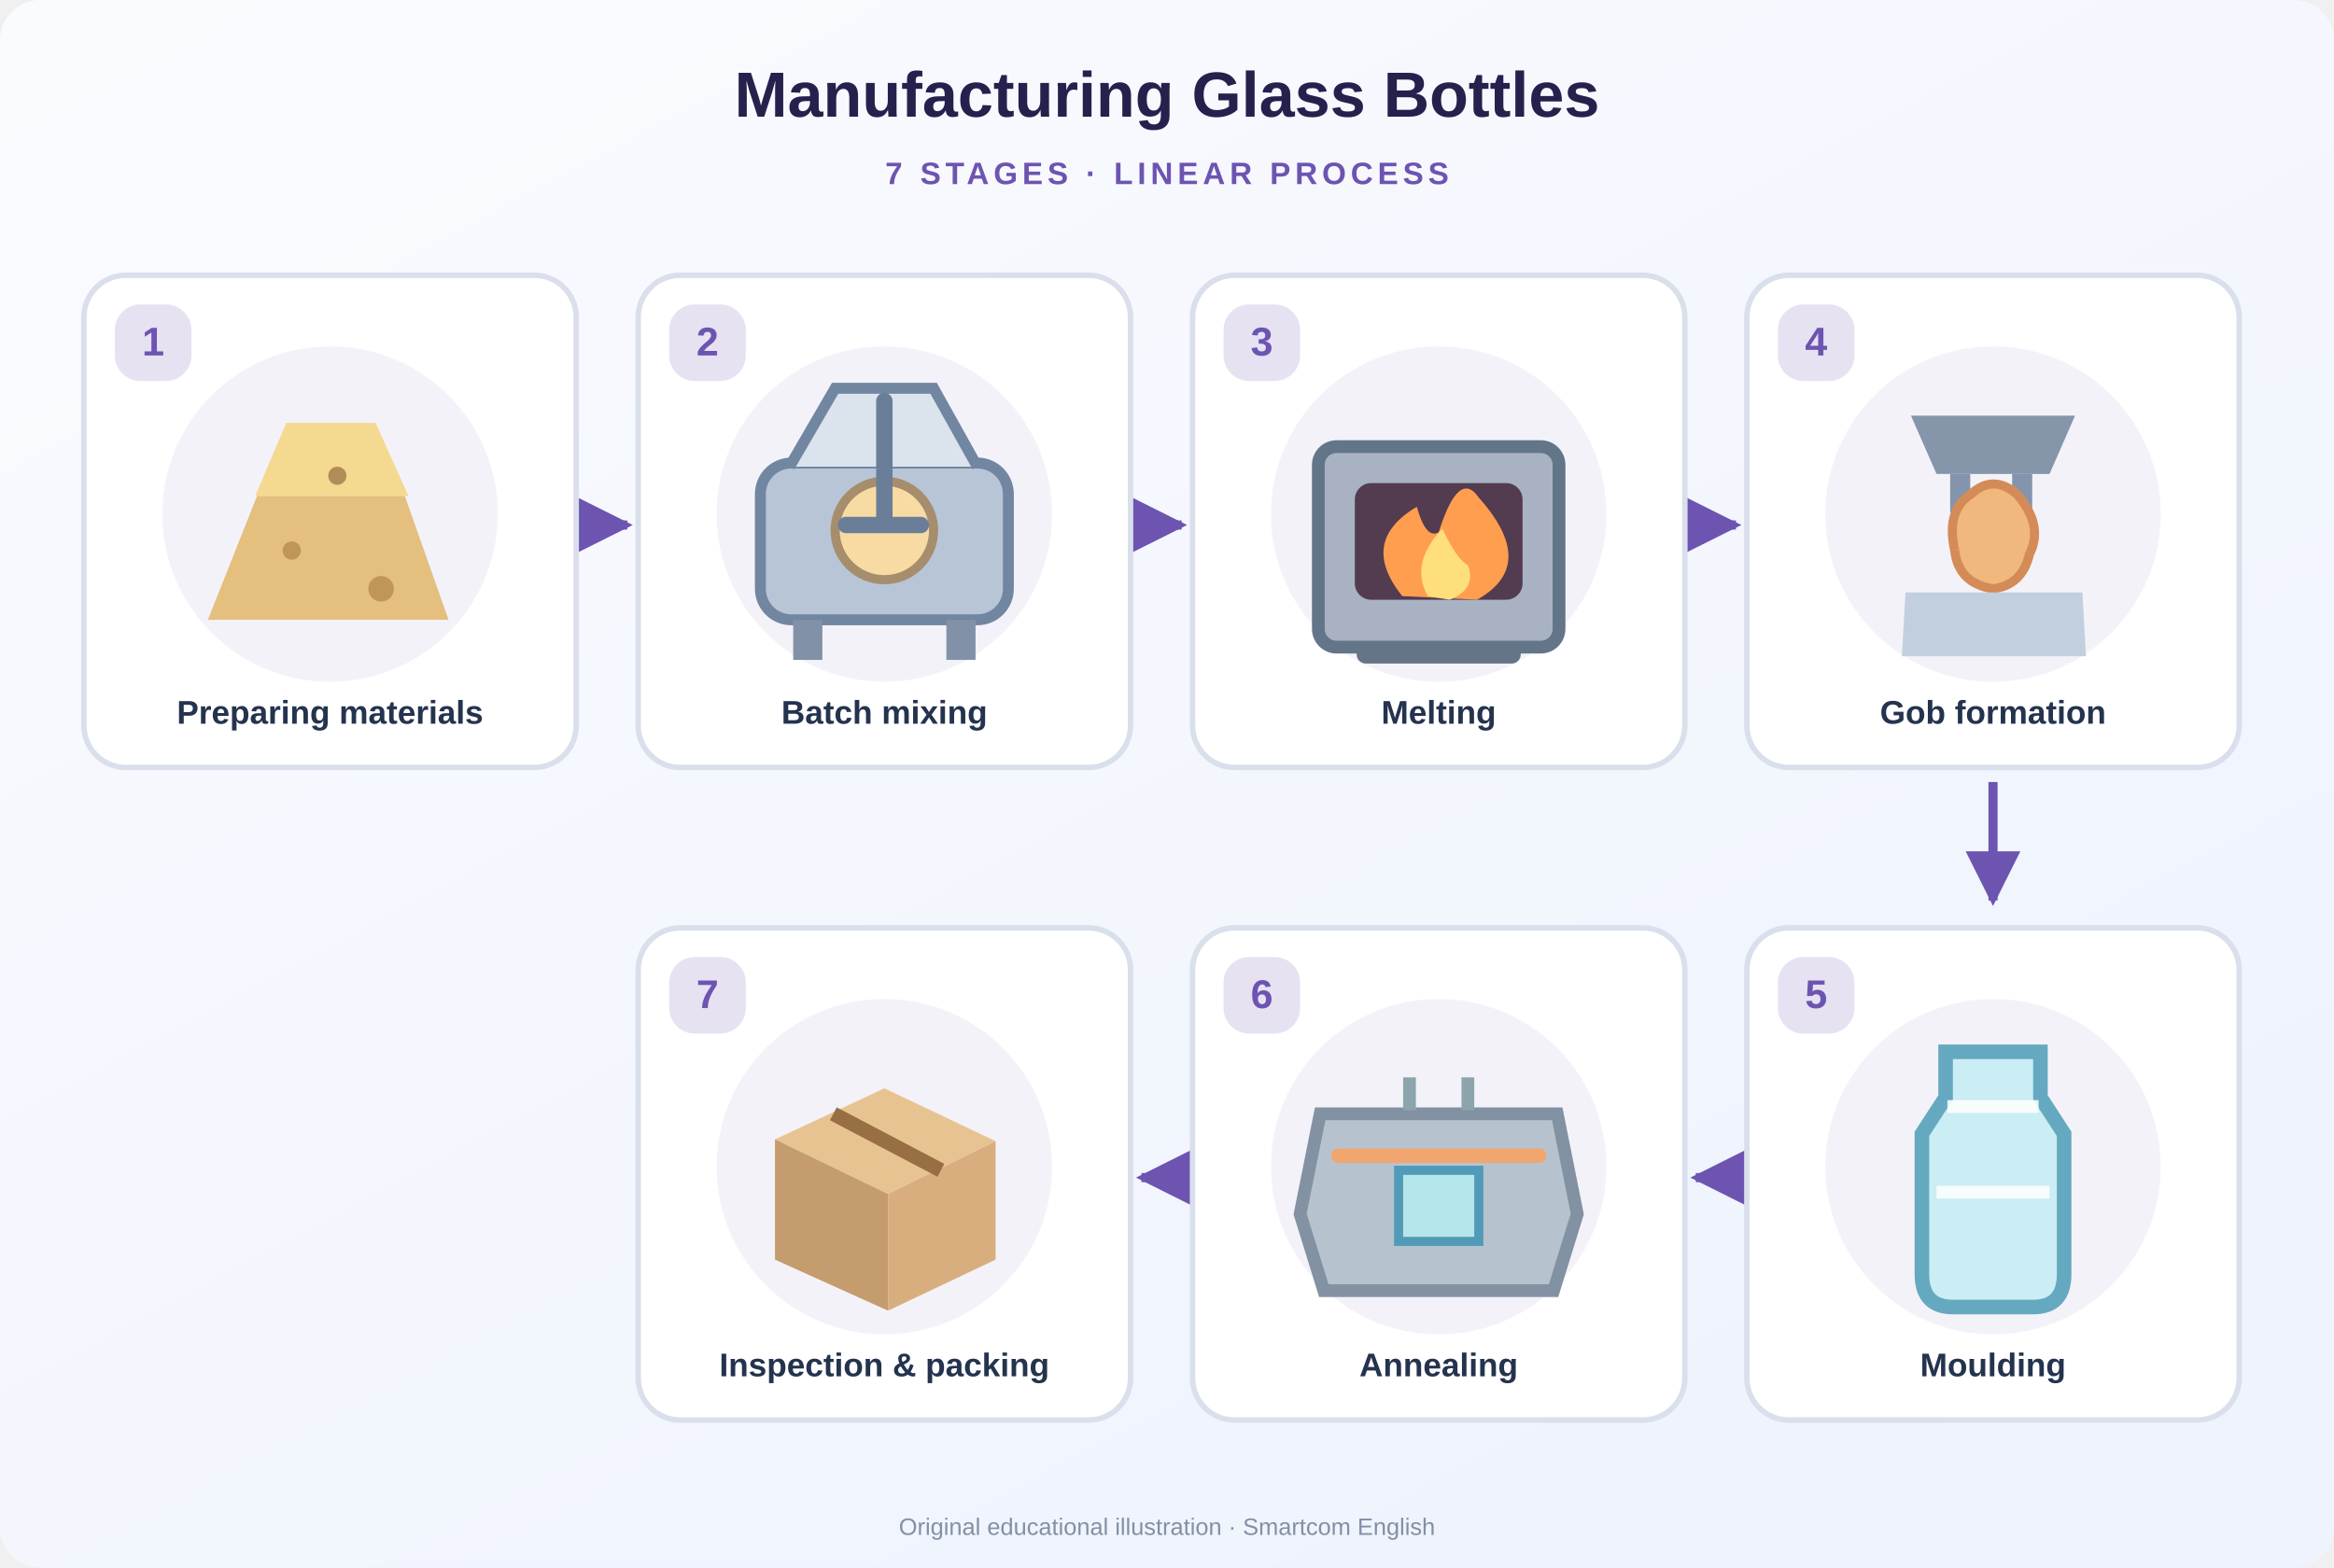
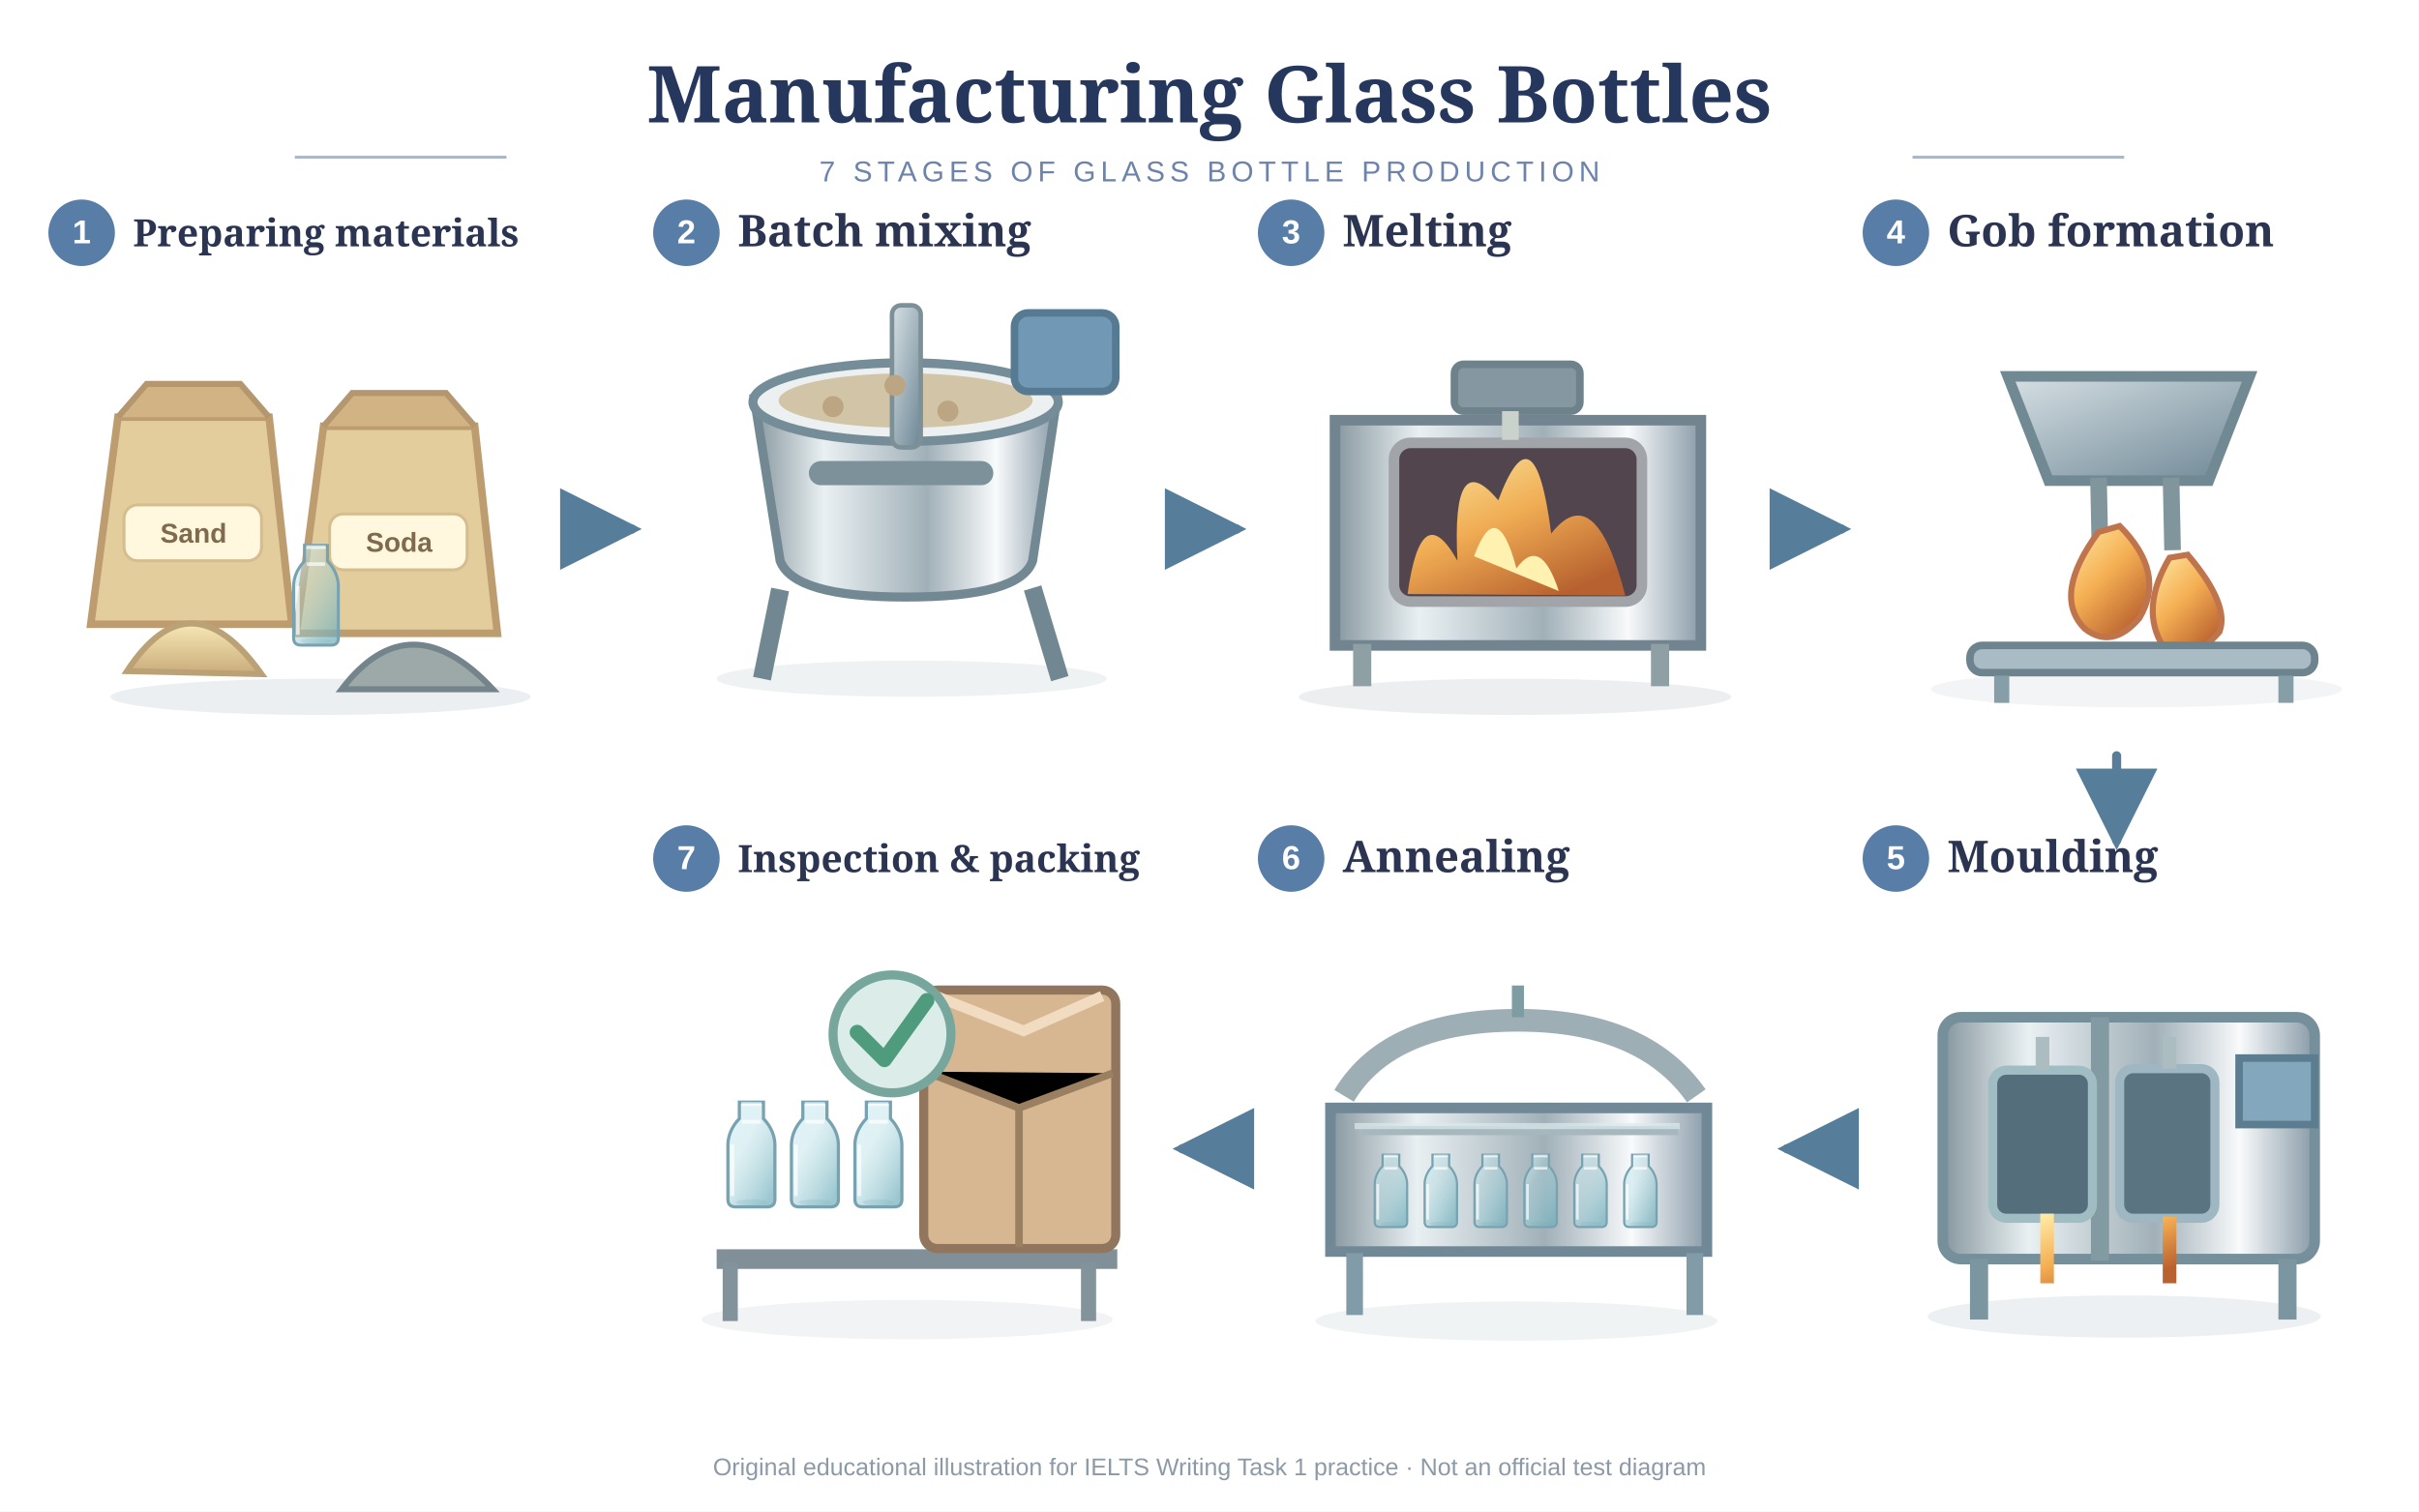
- <svg xmlns="http://www.w3.org/2000/svg" viewBox="0 0 1280 860" role="img" aria-label="Manufacturing Glass Bottles illustrated process diagram">
+ <svg xmlns="http://www.w3.org/2000/svg" width="1600" height="1000" viewBox="0 0 1600 1000" role="img" aria-labelledby="title desc">
  <defs>
-     <linearGradient id="bg" x2="0.8" y2="1">
-       <stop stop-color="#fafbff" />
-       <stop offset="1" stop-color="#eef3fc" />
-     </linearGradient>
-     <marker id="arrow" viewBox="0 0 10 10" refX="9" refY="5" markerWidth="6" markerHeight="6" orient="auto">
-       <path d="M0 0L10 5L0 10Z" fill="#6d54b1" />
+     <linearGradient id="steel" x1="0" x2="1">
+       <stop stop-color="#87979f" />
+       <stop offset=".23" stop-color="#e9f0f2" />
+       <stop offset=".57" stop-color="#a1b0b8" />
+       <stop offset=".8" stop-color="#f8fafb" />
+       <stop offset="1" stop-color="#899ba8" />
+     </linearGradient>
+     <linearGradient id="steelDark" x2="0.9" y2="1">
+       <stop stop-color="#d7e0e4" />
+       <stop offset="1" stop-color="#728b99" />
+     </linearGradient>
+     <linearGradient id="hot" x2=".7" y2="1">
+       <stop stop-color="#ffeaa4" />
+       <stop offset=".5" stop-color="#f5af53" />
+       <stop offset="1" stop-color="#ba622f" />
+     </linearGradient>
+     <linearGradient id="glass" x2=".8" y2="1">
+       <stop stop-color="#dff9ff" stop-opacity=".7" />
+       <stop offset=".4" stop-color="#a7d8df" stop-opacity=".35" />
+       <stop offset="1" stop-color="#71afbc" stop-opacity=".7" />
+     </linearGradient>
+     <linearGradient id="sand" x2="0" y2="1">
+       <stop stop-color="#f6e8b6" />
+       <stop offset="1" stop-color="#caac7b" />
+     </linearGradient>
+     <filter id="sh" x="-30%" y="-30%" width="180%" height="180%">
+       <feGaussianBlur stdDeviation="9" />
+     </filter>
+     <marker id="arr" viewBox="0 0 10 10" refX="8.8" refY="5" markerWidth="9" markerHeight="9" orient="auto">
+       <path d="M0 0L10 5L0 10Z" fill="#567e9b" />
    </marker>
  </defs>
-   <rect width="1280" height="860" rx="22" fill="url(#bg)" />
-   <text x="640" y="64" text-anchor="middle" font-family="Arial,sans-serif" font-size="35" font-weight="bold" fill="#24214d">Manufacturing Glass Bottles</text>
-   <text x="640" y="101" text-anchor="middle" font-family="Arial,sans-serif" font-size="17" letter-spacing="2.5" font-weight="bold" fill="#6d54b1">7 STAGES · LINEAR PROCESS</text>
-   <path d="M322 288H344" stroke="#6d54b1" stroke-width="5" fill="none" marker-end="url(#arrow)" />
-   <path d="M626 288H648" stroke="#6d54b1" stroke-width="5" fill="none" marker-end="url(#arrow)" />
-   <path d="M930 288H952" stroke="#6d54b1" stroke-width="5" fill="none" marker-end="url(#arrow)" />
-   <path d="M1093 429V494" stroke="#6d54b1" stroke-width="5" fill="none" marker-end="url(#arrow)" />
-   <path d="M952 646H930" stroke="#6d54b1" stroke-width="5" fill="none" marker-end="url(#arrow)" />
-   <path d="M648 646H626" stroke="#6d54b1" stroke-width="5" fill="none" marker-end="url(#arrow)" />
-   <g>
-     <rect x="46" y="151" width="270" height="270" rx="23" fill="#fff" stroke="#d9dfeb" stroke-width="3" />
-     <rect x="63" y="167" width="42" height="42" rx="14" fill="#6d54b1" opacity=".17" />
-     <text x="84" y="195" text-anchor="middle" font-family="Arial,sans-serif" font-size="22" font-weight="bold" fill="#6d54b1">1</text>
-     <circle cx="181" cy="282" r="92" fill="#6d54b1" opacity=".075" />
-     <g transform="translate(181 288)">
-       <path d="M-67 52L-40-16H41L65 52Z" fill="#e4bf7d" />
-       <path d="M-41-16L-24-56H25L43-16Z" fill="#f4d991" />
-       <circle cx="-21" cy="14" r="5" fill="#bf9656" />
-       <circle cx="28" cy="35" r="7" fill="#bf9656" />
-       <circle cx="4" cy="-27" r="5" fill="#b18d59" />
-     </g>
-     <text x="181" y="397" font-family="Arial,sans-serif" font-weight="bold" font-size="18" fill="#24334e" text-anchor="middle">Preparing materials</text>
-   </g>
-   <g>
-     <rect x="350" y="151" width="270" height="270" rx="23" fill="#fff" stroke="#d9dfeb" stroke-width="3" />
-     <rect x="367" y="167" width="42" height="42" rx="14" fill="#6d54b1" opacity=".17" />
-     <text x="388" y="195" text-anchor="middle" font-family="Arial,sans-serif" font-size="22" font-weight="bold" fill="#6d54b1">2</text>
-     <circle cx="485" cy="282" r="92" fill="#6d54b1" opacity=".075" />
-     <g transform="translate(485 288)">
-       <rect x="-68" y="-34" width="136" height="86" rx="17" fill="#b7c5d7" stroke="#7186a0" stroke-width="6" />
-       <path d="M-52-32L-27-75H27L51-32" fill="#dbe3ed" stroke="#7186a0" stroke-width="6" />
-       <circle cx="0" cy="3" r="27" fill="#f8dba3" stroke="#a68d6c" stroke-width="5" />
-       <path d="M0-68V-2M-21 0L20 0" stroke="#6b7e99" stroke-width="9" stroke-linecap="round" />
-       <rect x="-50" y="52" width="16" height="22" fill="#8192a8" />
-       <rect x="34" y="52" width="16" height="22" fill="#8192a8" />
-     </g>
-     <text x="485" y="397" font-family="Arial,sans-serif" font-weight="bold" font-size="18" fill="#24334e" text-anchor="middle">Batch mixing</text>
-   </g>
-   <g>
-     <rect x="654" y="151" width="270" height="270" rx="23" fill="#fff" stroke="#d9dfeb" stroke-width="3" />
-     <rect x="671" y="167" width="42" height="42" rx="14" fill="#6d54b1" opacity=".17" />
-     <text x="692" y="195" text-anchor="middle" font-family="Arial,sans-serif" font-size="22" font-weight="bold" fill="#6d54b1">3</text>
-     <circle cx="789" cy="282" r="92" fill="#6d54b1" opacity=".075" />
-     <g transform="translate(789 288)">
-       <rect x="-66" y="-43" width="132" height="110" rx="10" fill="#a8b2c3" stroke="#637588" stroke-width="7" />
-       <rect x="-46" y="-23" width="92" height="64" rx="9" fill="#533b50" />
-       <path d="M-20 39Q-44 9-12-10Q-7 8 0 4Q11-31 22-15Q55 22 21 41Z" fill="#ff9e4e" />
-       <path d="M-6 39Q-16 21 2 2Q10 19 16 22Q21 35 6 41Z" fill="#ffdf7b" />
-       <rect x="-45" y="64" width="90" height="12" rx="5" fill="#647588" />
-     </g>
-     <text x="789" y="397" font-family="Arial,sans-serif" font-weight="bold" font-size="18" fill="#24334e" text-anchor="middle">Melting</text>
-   </g>
-   <g>
-     <rect x="958" y="151" width="270" height="270" rx="23" fill="#fff" stroke="#d9dfeb" stroke-width="3" />
-     <rect x="975" y="167" width="42" height="42" rx="14" fill="#6d54b1" opacity=".17" />
-     <text x="996" y="195" text-anchor="middle" font-family="Arial,sans-serif" font-size="22" font-weight="bold" fill="#6d54b1">4</text>
-     <circle cx="1093" cy="282" r="92" fill="#6d54b1" opacity=".075" />
-     <g transform="translate(1093 288)">
-       <path d="M-45-60H45L31-28H-31Z" fill="#8595aa" />
-       <path d="M-18-28V-7M16-28V-7" stroke="#8494ac" stroke-width="11" />
-       <path d="M-21 14Q-26-8-12-17Q0-28 13-17Q28 0 20 16Q16 33 0 35Q-19 32-21 14" fill="#f1b87e" stroke="#d48b57" stroke-width="5" />
-       <path d="M-50 72L-48 37H49L51 72Z" fill="#c2cfde" />
-     </g>
-     <text x="1093" y="397" font-family="Arial,sans-serif" font-weight="bold" font-size="18" fill="#24334e" text-anchor="middle">Gob formation</text>
-   </g>
-   <g>
-     <rect x="958" y="509" width="270" height="270" rx="23" fill="#fff" stroke="#d9dfeb" stroke-width="3" />
-     <rect x="975" y="525" width="42" height="42" rx="14" fill="#6d54b1" opacity=".17" />
-     <text x="996" y="553" text-anchor="middle" font-family="Arial,sans-serif" font-size="22" font-weight="bold" fill="#6d54b1">5</text>
-     <circle cx="1093" cy="640" r="92" fill="#6d54b1" opacity=".075" />
-     <g transform="translate(1093 646)">
-       <path d="M-26-69H26V-44L39-24V53Q39 71 22 71H-22Q-39 71-39 53V-24L-26-44Z" fill="#b4eaf0" fill-opacity=".66" stroke="#65a9c0" stroke-width="8" />
-       <path d="M-25-39H25M-31 8H31" stroke="#fff" stroke-width="7" opacity=".85" />
-     </g>
-     <text x="1093" y="755" font-family="Arial,sans-serif" font-weight="bold" font-size="18" fill="#24334e" text-anchor="middle">Moulding</text>
-   </g>
-   <g>
-     <rect x="654" y="509" width="270" height="270" rx="23" fill="#fff" stroke="#d9dfeb" stroke-width="3" />
-     <rect x="671" y="525" width="42" height="42" rx="14" fill="#6d54b1" opacity=".17" />
-     <text x="692" y="553" text-anchor="middle" font-family="Arial,sans-serif" font-size="22" font-weight="bold" fill="#6d54b1">6</text>
-     <circle cx="789" cy="640" r="92" fill="#6d54b1" opacity=".075" />
-     <g transform="translate(789 646)">
-       <path d="M-76 20L-65-35H65L76 20L63 62H-63Z" fill="#b7c2cf" stroke="#8292a2" stroke-width="7" />
-       <path d="M-55-12H55" stroke="#f1a66f" stroke-width="8" stroke-linecap="round" />
-       <path d="M-16-55V-37M16-55V-37" stroke="#8ca5ad" stroke-width="7" />
-       <path d="M-22-4H22V35H-22Z" fill="#b5e6eb" stroke="#519bb8" stroke-width="5" />
-     </g>
-     <text x="789" y="755" font-family="Arial,sans-serif" font-weight="bold" font-size="18" fill="#24334e" text-anchor="middle">Annealing</text>
-   </g>
-   <g>
-     <rect x="350" y="509" width="270" height="270" rx="23" fill="#fff" stroke="#d9dfeb" stroke-width="3" />
-     <rect x="367" y="525" width="42" height="42" rx="14" fill="#6d54b1" opacity=".17" />
-     <text x="388" y="553" text-anchor="middle" font-family="Arial,sans-serif" font-size="22" font-weight="bold" fill="#6d54b1">7</text>
-     <circle cx="485" cy="640" r="92" fill="#6d54b1" opacity=".075" />
-     <g transform="translate(485 646)">
-       <path d="M-60-21L0-49L61-20L2 9Z" fill="#e8c392" />
-       <path d="M-60-21V45L2 73V9Z" fill="#c49c6d" />
-       <path d="M61-20V45L2 73V9Z" fill="#d9ae7e" />
-       <path d="M-28-35L31-4" stroke="#986e43" stroke-width="8" />
-     </g>
-     <text x="485" y="755" font-family="Arial,sans-serif" font-weight="bold" font-size="18" fill="#24334e" text-anchor="middle">Inspection &amp; packing</text>
-   </g>
-   <text x="640" y="842" font-size="13" font-family="Arial" text-anchor="middle" fill="#8290a7">Original educational illustration · Smartcom English</text>
+   <rect width="1600" height="1000" fill="white" />
+   <text x="800" y="81" font-family="Georgia,serif" font-weight="bold" font-size="52" fill="#26375d" text-anchor="middle">Manufacturing Glass Bottles</text>
+   <text x="800" y="120" font-family="Arial,sans-serif" font-size="19" letter-spacing="3.3" fill="#6d83aa" text-anchor="middle">7 STAGES OF GLASS BOTTLE PRODUCTION</text>
+   <path d="M195 104H335M1265 104H1405" stroke="#a8b8cf" stroke-width="2" />
+   <circle cx="54" cy="154" r="22" fill="#587da7" />
+   <text x="54" y="161" font-family="Arial,sans-serif" text-anchor="middle" font-size="22" font-weight="bold" fill="#fff">1</text>
+   <text x="88" y="163" font-family="Georgia,serif" font-size="25" font-weight="bold" fill="#2b3552">Preparing materials</text>
+   <g transform="translate(40 190)">
+     <g>
+       <ellipse cx="172" cy="271" rx="139" ry="12" fill="#567684" opacity=".12" />
+       <g transform="translate(88 140)">
+         <path d="M-50-54L50-54L65 83H-68Z" fill="#e4cd9d" stroke="#bd9d70" stroke-width="5" />
+         <path d="M-50-54L-31-76H31L50-54" fill="#d2b384" stroke="#b4976f" stroke-width="4" />
+         <rect x="-46" y="4" width="91" height="37" rx="9" fill="#fff8de" stroke="#d6bd8f" stroke-width="2" />
+         <text x="0" y="29" text-anchor="middle" fill="#806a4e" font-family="Arial" font-size="18" font-weight="bold">Sand</text>
+       </g>
+       <g transform="translate(224 146)">
+         <path d="M-50-54L50-54L65 83H-68Z" fill="#e4cd9d" stroke="#bd9d70" stroke-width="5" />
+         <path d="M-50-54L-31-76H31L50-54" fill="#d2b384" stroke="#b4976f" stroke-width="4" />
+         <rect x="-46" y="4" width="91" height="37" rx="9" fill="#fff8de" stroke="#d6bd8f" stroke-width="2" />
+         <text x="0" y="29" text-anchor="middle" fill="#806a4e" font-family="Arial" font-size="18" font-weight="bold">Soda</text>
+       </g>
+       <path d="M44 254Q86 190 133 256Z" fill="url(#sand)" stroke="#bba276" stroke-width="4" />
+       <path d="M186 266Q231 207 286 266Z" fill="#9da9a9" stroke="#73848a" stroke-width="4" />
+       <g transform="translate(169 204) scale(0.4)">
+         <path d="M-19-83H19V-57Q36-39 37-17V70Q37 82 25 82H-25Q-37 82-37 70V-17Q-36-39-19-57Z" fill="url(#glass)" stroke="#78a2b0" stroke-width="5" />
+         <path d="M-16-80H16M-30-16V65M-15-52H15" stroke="#fff" stroke-width="6" opacity=".68" />
+         <ellipse cx="0" cy="75" rx="25" ry="5" fill="#7aabb3" opacity=".2" />
+       </g>
+     </g>
+   </g>
+   <circle cx="454" cy="154" r="22" fill="#587da7" />
+   <text x="454" y="161" font-family="Arial,sans-serif" text-anchor="middle" font-size="22" font-weight="bold" fill="#fff">2</text>
+   <text x="488" y="163" font-family="Georgia,serif" font-size="29" font-weight="bold" fill="#2b3552">Batch mixing</text>
+   <g transform="translate(440 190)">
+     <g>
+       <ellipse cx="163" cy="259" rx="129" ry="12" fill="#5a7680" opacity=".1" />
+       <path d="M59 74H259L243 181Q235 205 159 205Q85 205 76 181Z" fill="url(#steel)" stroke="#728994" stroke-width="6" />
+       <ellipse cx="159" cy="76" rx="101" ry="26" fill="#ecf0f1" stroke="#758d98" stroke-width="6" />
+       <ellipse cx="159" cy="75" rx="84" ry="18" fill="#d2c5a7" />
+       <rect x="150" y="12" width="19" height="94" rx="6" fill="url(#steelDark)" stroke="#7c9098" stroke-width="3" />
+       <path d="M103 123H209" stroke="#7c919a" stroke-width="16" stroke-linecap="round" />
+       <path d="M76 200L64 259M243 199L261 259" stroke="#718892" stroke-width="12" />
+       <rect x="231" y="17" width="67" height="52" rx="9" fill="#7199b6" stroke="#577a93" stroke-width="5" />
+       <g fill="#bba582">
+         <circle cx="111" cy="79" r="7" />
+         <circle cx="187" cy="82" r="7" />
+         <circle cx="152" cy="65" r="7" />
+       </g>
+     </g>
+   </g>
+   <circle cx="854" cy="154" r="22" fill="#587da7" />
+   <text x="854" y="161" font-family="Arial,sans-serif" text-anchor="middle" font-size="22" font-weight="bold" fill="#fff">3</text>
+   <text x="888" y="163" font-family="Georgia,serif" font-size="29" font-weight="bold" fill="#2b3552">Melting</text>
+   <g transform="translate(840 190)">
+     <g>
+       <ellipse cx="162" cy="271" rx="143" ry="12" fill="#536877" opacity=".11" />
+       <path d="M43 88H285V237H43Z" fill="url(#steel)" stroke="#71848f" stroke-width="7" />
+       <rect x="82" y="103" width="164" height="105" rx="11" fill="#53454d" stroke="#a1a5aa" stroke-width="7" />
+       <path d="M91 203Q100 138 124 181Q120 104 151 141Q175 77 186 163Q215 126 235 204Z" fill="url(#hot)" opacity=".97" />
+       <path d="M135 178Q150 137 163 186Q179 164 191 201Z" fill="#fff1b0" />
+       <path d="M61 236V264M258 236V264" stroke="#8fa0a5" stroke-width="12" />
+       <rect x="122" y="51" width="83" height="31" rx="6" fill="#8597a1" stroke="#6e828b" stroke-width="5" />
+       <path d="M159 82V101" stroke="#cbd2cc" stroke-width="11" />
+     </g>
+   </g>
+   <circle cx="1254" cy="154" r="22" fill="#587da7" />
+   <text x="1254" y="161" font-family="Arial,sans-serif" text-anchor="middle" font-size="22" font-weight="bold" fill="#fff">4</text>
+   <text x="1288" y="163" font-family="Georgia,serif" font-size="29" font-weight="bold" fill="#2b3552">Gob formation</text>
+   <g transform="translate(1240 190)">
+     <g>
+       <ellipse cx="173" cy="266" rx="136" ry="12" fill="#78939d" opacity=".10" />
+       <path d="M88 59H248L221 128H115Z" fill="url(#steelDark)" stroke="#718992" stroke-width="7" />
+       <path d="M148 126L149 174M196 126L197 174" stroke="#81959d" stroke-width="11" />
+       <path d="M148 162Q117 204 139 226Q157 240 175 219Q193 189 162 158Z" fill="url(#hot)" stroke="#bf744c" stroke-width="4" />
+       <path d="M195 179Q175 213 191 238Q207 252 228 228Q235 210 207 177Z" fill="url(#hot)" stroke="#bf744c" stroke-width="4" />
+       <rect x="63" y="237" width="228" height="18" rx="8" fill="#a9bbc4" stroke="#6d838e" stroke-width="5" />
+       <path d="M84 257V275M272 257V275" stroke="#869ea8" stroke-width="10" />
+     </g>
+   </g>
+   <circle cx="1254" cy="568" r="22" fill="#587da7" />
+   <text x="1254" y="575" font-family="Arial,sans-serif" text-anchor="middle" font-size="22" font-weight="bold" fill="#fff">5</text>
+   <text x="1288" y="577" font-family="Georgia,serif" font-size="29" font-weight="bold" fill="#2b3552">Moulding</text>
+   <g transform="translate(1240 604)">
+     <g>
+       <ellipse cx="165" cy="267" rx="130" ry="14" fill="#587a85" opacity=".11" />
+       <rect x="45" y="69" width="246" height="160" rx="12" fill="url(#steel)" stroke="#75909b" stroke-width="7" />
+       <path d="M149 69V230" stroke="#829aa1" stroke-width="12" />
+       <rect x="78" y="104" width="66" height="98" rx="9" fill="#556e7c" stroke="#a1bdc4" stroke-width="6" />
+       <rect x="162" y="103" width="63" height="99" rx="9" fill="#5a7581" stroke="#9eb7c2" stroke-width="6" />
+       <path d="M111 104V82M195 103V82" stroke="#acbdc2" stroke-width="9" />
+       <path d="M114 199V245M195 201V245" stroke="url(#hot)" stroke-width="9" />
+       <path d="M69 229V269M273 229V269" stroke="#7b96a0" stroke-width="12" />
+       <path d="M241 96H291V140H241Z" fill="#83a7bc" stroke="#5c7d8f" stroke-width="5" />
+     </g>
+   </g>
+   <circle cx="854" cy="568" r="22" fill="#587da7" />
+   <text x="854" y="575" font-family="Arial,sans-serif" text-anchor="middle" font-size="22" font-weight="bold" fill="#fff">6</text>
+   <text x="888" y="577" font-family="Georgia,serif" font-size="29" font-weight="bold" fill="#2b3552">Annealing</text>
+   <g transform="translate(840 604)">
+     <g>
+       <ellipse cx="163" cy="270" rx="133" ry="13" fill="#789097" opacity=".11" />
+       <path d="M40 129H289V224H40Z" fill="url(#steel)" stroke="#718997" stroke-width="7" />
+       <path d="M61 144H270" stroke="#a6b7be" stroke-width="6" />
+       <path d="M56 225V266M281 225V266" stroke="#819ba8" stroke-width="11" />
+       <path d="M49 121Q79 71 164 71Q247 71 282 121" fill="none" stroke="#9daeb5" stroke-width="15" />
+       <path d="M164 48V69" stroke="#7e9da3" stroke-width="8" />
+       <g transform="translate(80 184) scale(0.29)">
+         <path d="M-19-83H19V-57Q36-39 37-17V70Q37 82 25 82H-25Q-37 82-37 70V-17Q-36-39-19-57Z" fill="url(#glass)" stroke="#78a2b0" stroke-width="5" />
+         <path d="M-16-80H16M-30-16V65M-15-52H15" stroke="#fff" stroke-width="6" opacity=".68" />
+         <ellipse cx="0" cy="75" rx="25" ry="5" fill="#7aabb3" opacity=".2" />
+       </g>
+       <g transform="translate(113 184) scale(0.29)">
+         <path d="M-19-83H19V-57Q36-39 37-17V70Q37 82 25 82H-25Q-37 82-37 70V-17Q-36-39-19-57Z" fill="url(#glass)" stroke="#78a2b0" stroke-width="5" />
+         <path d="M-16-80H16M-30-16V65M-15-52H15" stroke="#fff" stroke-width="6" opacity=".68" />
+         <ellipse cx="0" cy="75" rx="25" ry="5" fill="#7aabb3" opacity=".2" />
+       </g>
+       <g transform="translate(146 184) scale(0.29)">
+         <path d="M-19-83H19V-57Q36-39 37-17V70Q37 82 25 82H-25Q-37 82-37 70V-17Q-36-39-19-57Z" fill="url(#glass)" stroke="#78a2b0" stroke-width="5" />
+         <path d="M-16-80H16M-30-16V65M-15-52H15" stroke="#fff" stroke-width="6" opacity=".68" />
+         <ellipse cx="0" cy="75" rx="25" ry="5" fill="#7aabb3" opacity=".2" />
+       </g>
+       <g transform="translate(179 184) scale(0.29)">
+         <path d="M-19-83H19V-57Q36-39 37-17V70Q37 82 25 82H-25Q-37 82-37 70V-17Q-36-39-19-57Z" fill="url(#glass)" stroke="#78a2b0" stroke-width="5" />
+         <path d="M-16-80H16M-30-16V65M-15-52H15" stroke="#fff" stroke-width="6" opacity=".68" />
+         <ellipse cx="0" cy="75" rx="25" ry="5" fill="#7aabb3" opacity=".2" />
+       </g>
+       <g transform="translate(212 184) scale(0.29)">
+         <path d="M-19-83H19V-57Q36-39 37-17V70Q37 82 25 82H-25Q-37 82-37 70V-17Q-36-39-19-57Z" fill="url(#glass)" stroke="#78a2b0" stroke-width="5" />
+         <path d="M-16-80H16M-30-16V65M-15-52H15" stroke="#fff" stroke-width="6" opacity=".68" />
+         <ellipse cx="0" cy="75" rx="25" ry="5" fill="#7aabb3" opacity=".2" />
+       </g>
+       <g transform="translate(245 184) scale(0.29)">
+         <path d="M-19-83H19V-57Q36-39 37-17V70Q37 82 25 82H-25Q-37 82-37 70V-17Q-36-39-19-57Z" fill="url(#glass)" stroke="#78a2b0" stroke-width="5" />
+         <path d="M-16-80H16M-30-16V65M-15-52H15" stroke="#fff" stroke-width="6" opacity=".68" />
+         <ellipse cx="0" cy="75" rx="25" ry="5" fill="#7aabb3" opacity=".2" />
+       </g>
+       <path d="M56 141H271" stroke="#dce9ec" stroke-width="4" opacity=".7" />
+     </g>
+   </g>
+   <circle cx="454" cy="568" r="22" fill="#587da7" />
+   <text x="454" y="575" font-family="Arial,sans-serif" text-anchor="middle" font-size="22" font-weight="bold" fill="#fff">7</text>
+   <text x="488" y="577" font-family="Georgia,serif" font-size="25" font-weight="bold" fill="#2b3552">Inspection &amp; packing</text>
+   <g transform="translate(440 604)">
+     <g>
+       <ellipse cx="160" cy="269" rx="136" ry="13" fill="#84969e" opacity=".11" />
+       <path d="M34 229H299" stroke="#819098" stroke-width="13" />
+       <path d="M43 231V270M280 231V270" stroke="#82939b" stroke-width="10" />
+       <rect x="171" y="51" width="127" height="171" rx="9" fill="#d7b791" stroke="#91755c" stroke-width="6" />
+       <path d="M172 105L234 129L296 106M234 129V221" stroke="#9a8061" stroke-width="5" />
+       <path d="M179 55L237 78L289 55" stroke="#f1dbc1" stroke-width="7" fill="none" />
+       <g transform="translate(57 160) scale(0.42)">
+         <path d="M-19-83H19V-57Q36-39 37-17V70Q37 82 25 82H-25Q-37 82-37 70V-17Q-36-39-19-57Z" fill="url(#glass)" stroke="#78a2b0" stroke-width="5" />
+         <path d="M-16-80H16M-30-16V65M-15-52H15" stroke="#fff" stroke-width="6" opacity=".68" />
+         <ellipse cx="0" cy="75" rx="25" ry="5" fill="#7aabb3" opacity=".2" />
+       </g>
+       <g transform="translate(99 160) scale(0.42)">
+         <path d="M-19-83H19V-57Q36-39 37-17V70Q37 82 25 82H-25Q-37 82-37 70V-17Q-36-39-19-57Z" fill="url(#glass)" stroke="#78a2b0" stroke-width="5" />
+         <path d="M-16-80H16M-30-16V65M-15-52H15" stroke="#fff" stroke-width="6" opacity=".68" />
+         <ellipse cx="0" cy="75" rx="25" ry="5" fill="#7aabb3" opacity=".2" />
+       </g>
+       <g transform="translate(141 160) scale(0.42)">
+         <path d="M-19-83H19V-57Q36-39 37-17V70Q37 82 25 82H-25Q-37 82-37 70V-17Q-36-39-19-57Z" fill="url(#glass)" stroke="#78a2b0" stroke-width="5" />
+         <path d="M-16-80H16M-30-16V65M-15-52H15" stroke="#fff" stroke-width="6" opacity=".68" />
+         <ellipse cx="0" cy="75" rx="25" ry="5" fill="#7aabb3" opacity=".2" />
+       </g>
+       <circle cx="150" cy="80" r="39" fill="#dcece9" stroke="#76a69c" stroke-width="6" />
+       <path d="M127 79L145 97L173 58" fill="none" stroke="#4f9b7d" stroke-width="10" stroke-linecap="round" stroke-linejoin="round" />
+     </g>
+   </g>
+   <path d="M382 350L418 350" fill="none" stroke="#577d9a" stroke-width="6" stroke-linecap="round" marker-end="url(#arr)" />
+   <path d="M782 350L818 350" fill="none" stroke="#577d9a" stroke-width="6" stroke-linecap="round" marker-end="url(#arr)" />
+   <path d="M1182 350L1218 350" fill="none" stroke="#577d9a" stroke-width="6" stroke-linecap="round" marker-end="url(#arr)" />
+   <path d="M1400 500L1400 556" fill="none" stroke="#577d9a" stroke-width="6" stroke-linecap="round" marker-end="url(#arr)" />
+   <path d="M1218 760L1182 760" fill="none" stroke="#577d9a" stroke-width="6" stroke-linecap="round" marker-end="url(#arr)" />
+   <path d="M818 760L782 760" fill="none" stroke="#577d9a" stroke-width="6" stroke-linecap="round" marker-end="url(#arr)" />
+   <text x="800" y="976" text-anchor="middle" font-size="16" font-family="Arial,sans-serif" fill="#8c9aa7">Original educational illustration for IELTS Writing Task 1 practice · Not an official test diagram</text>
</svg>
